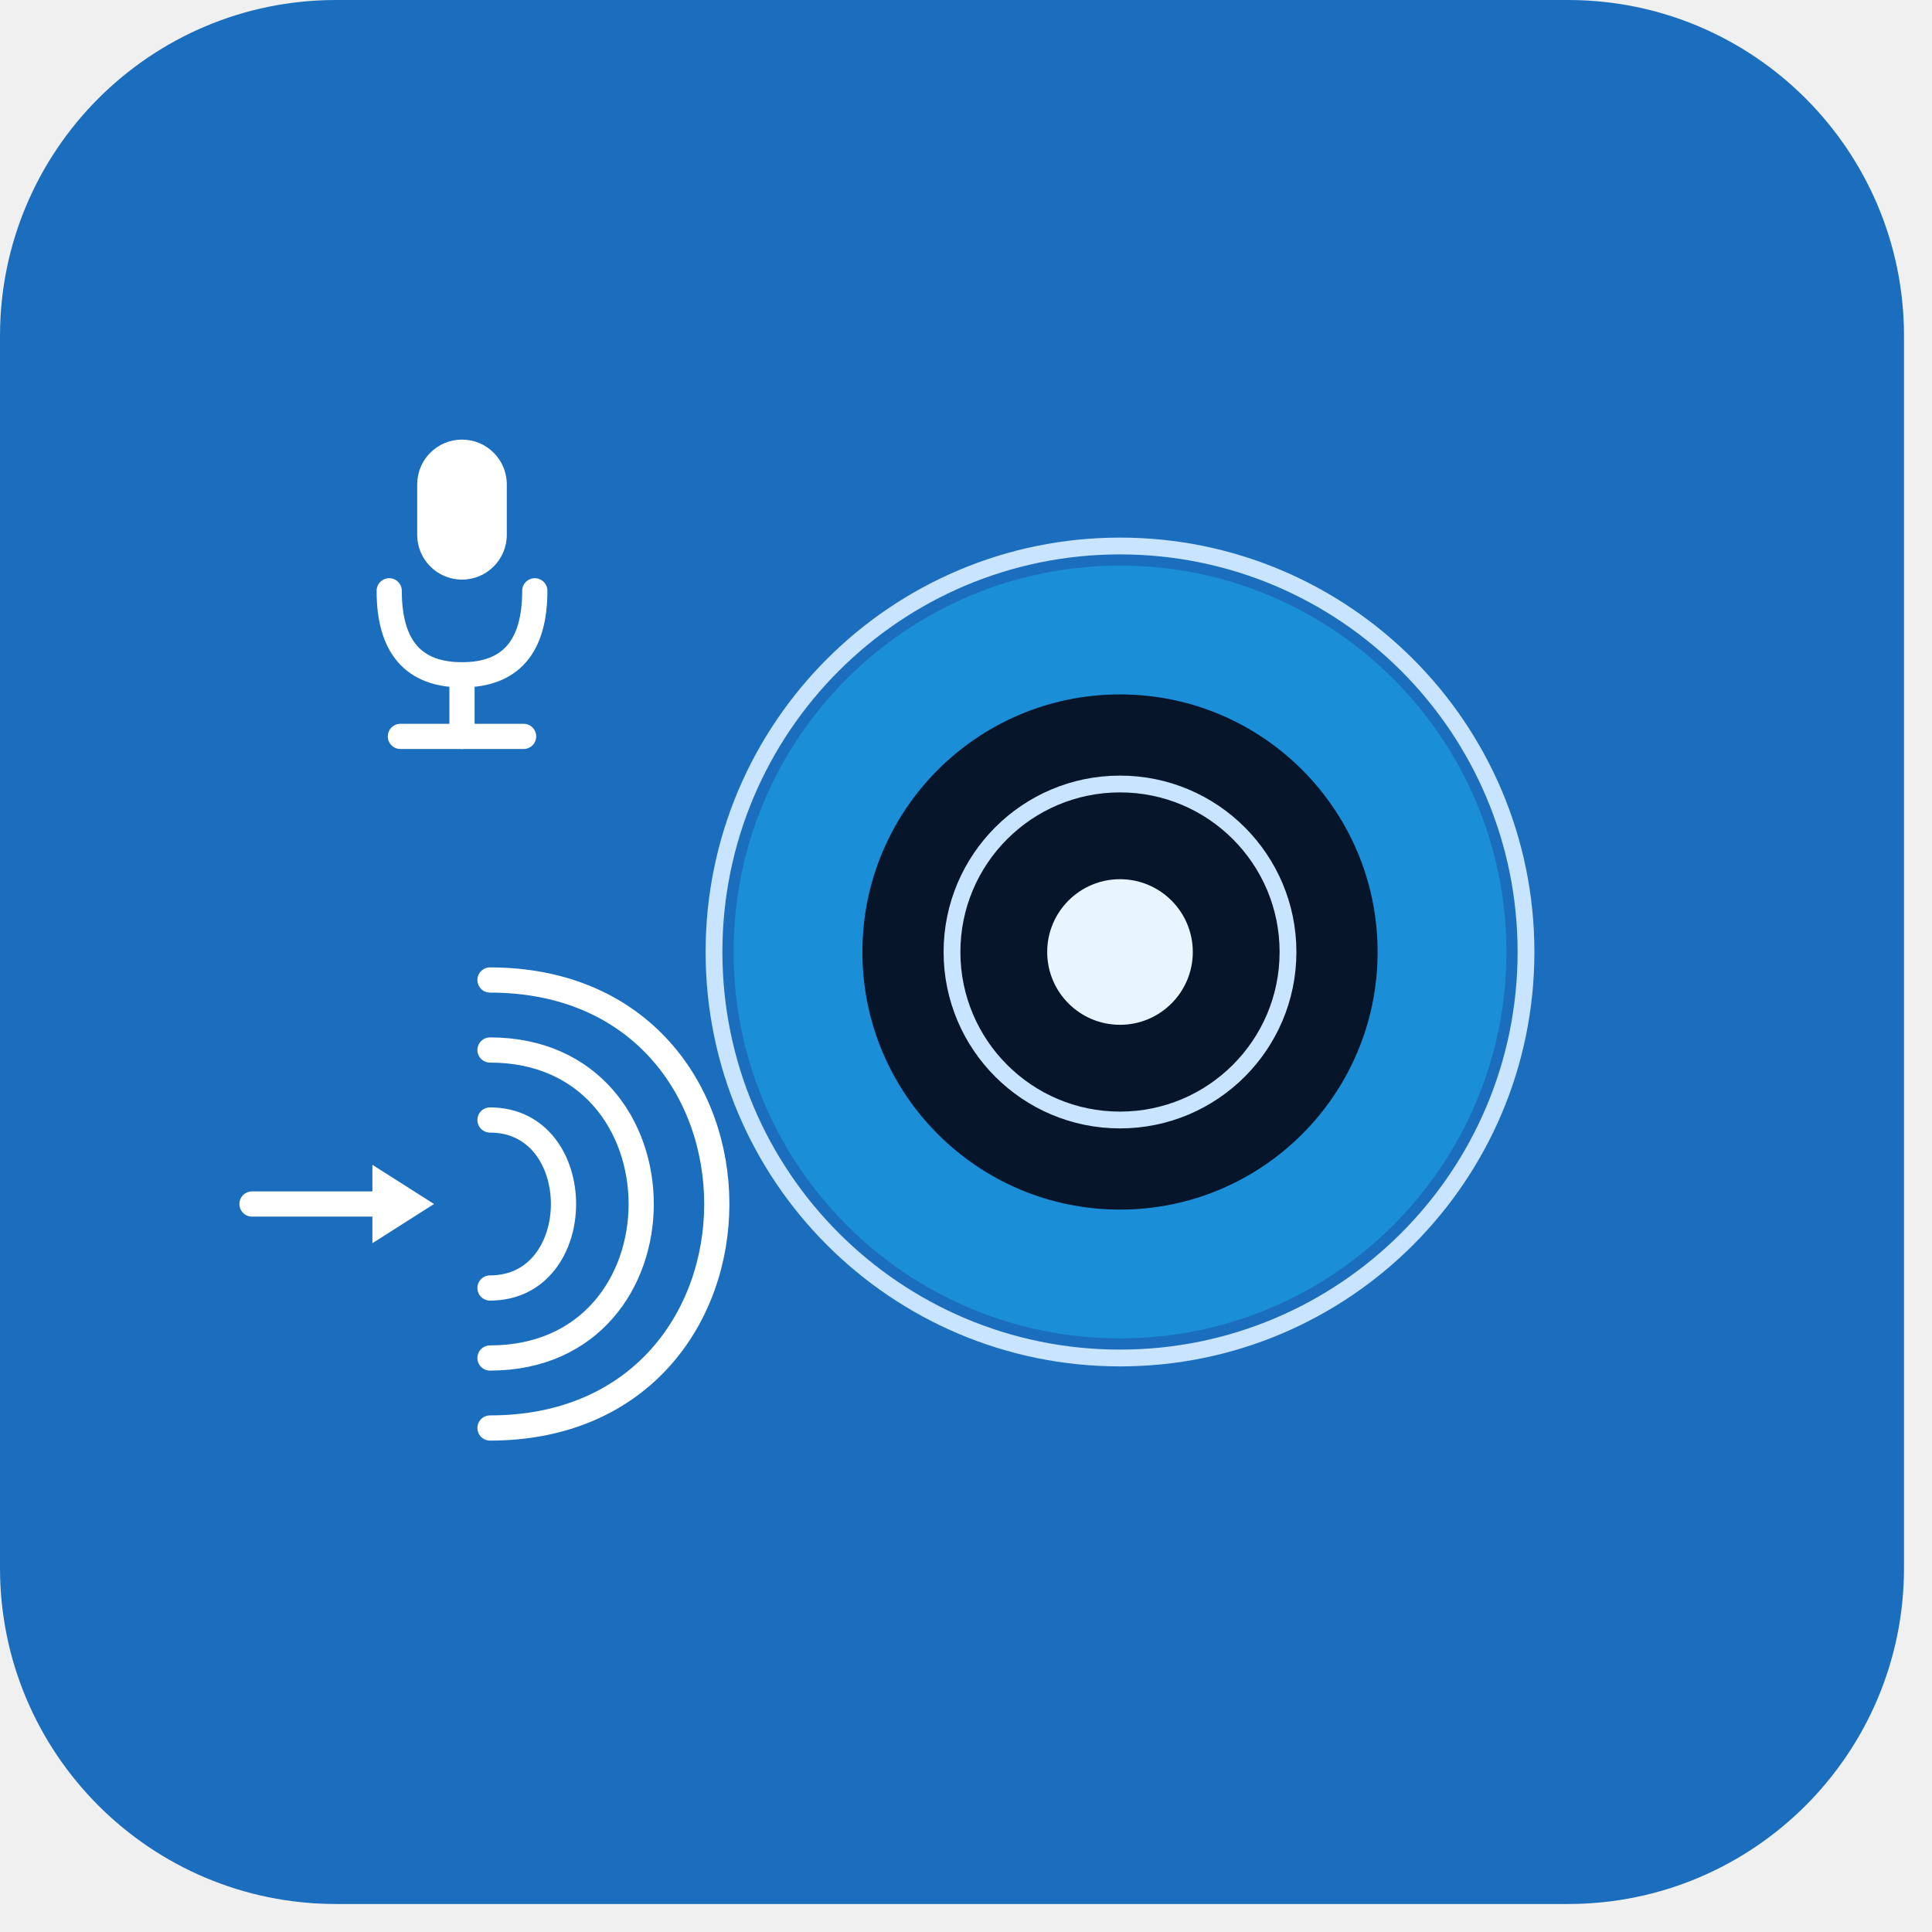
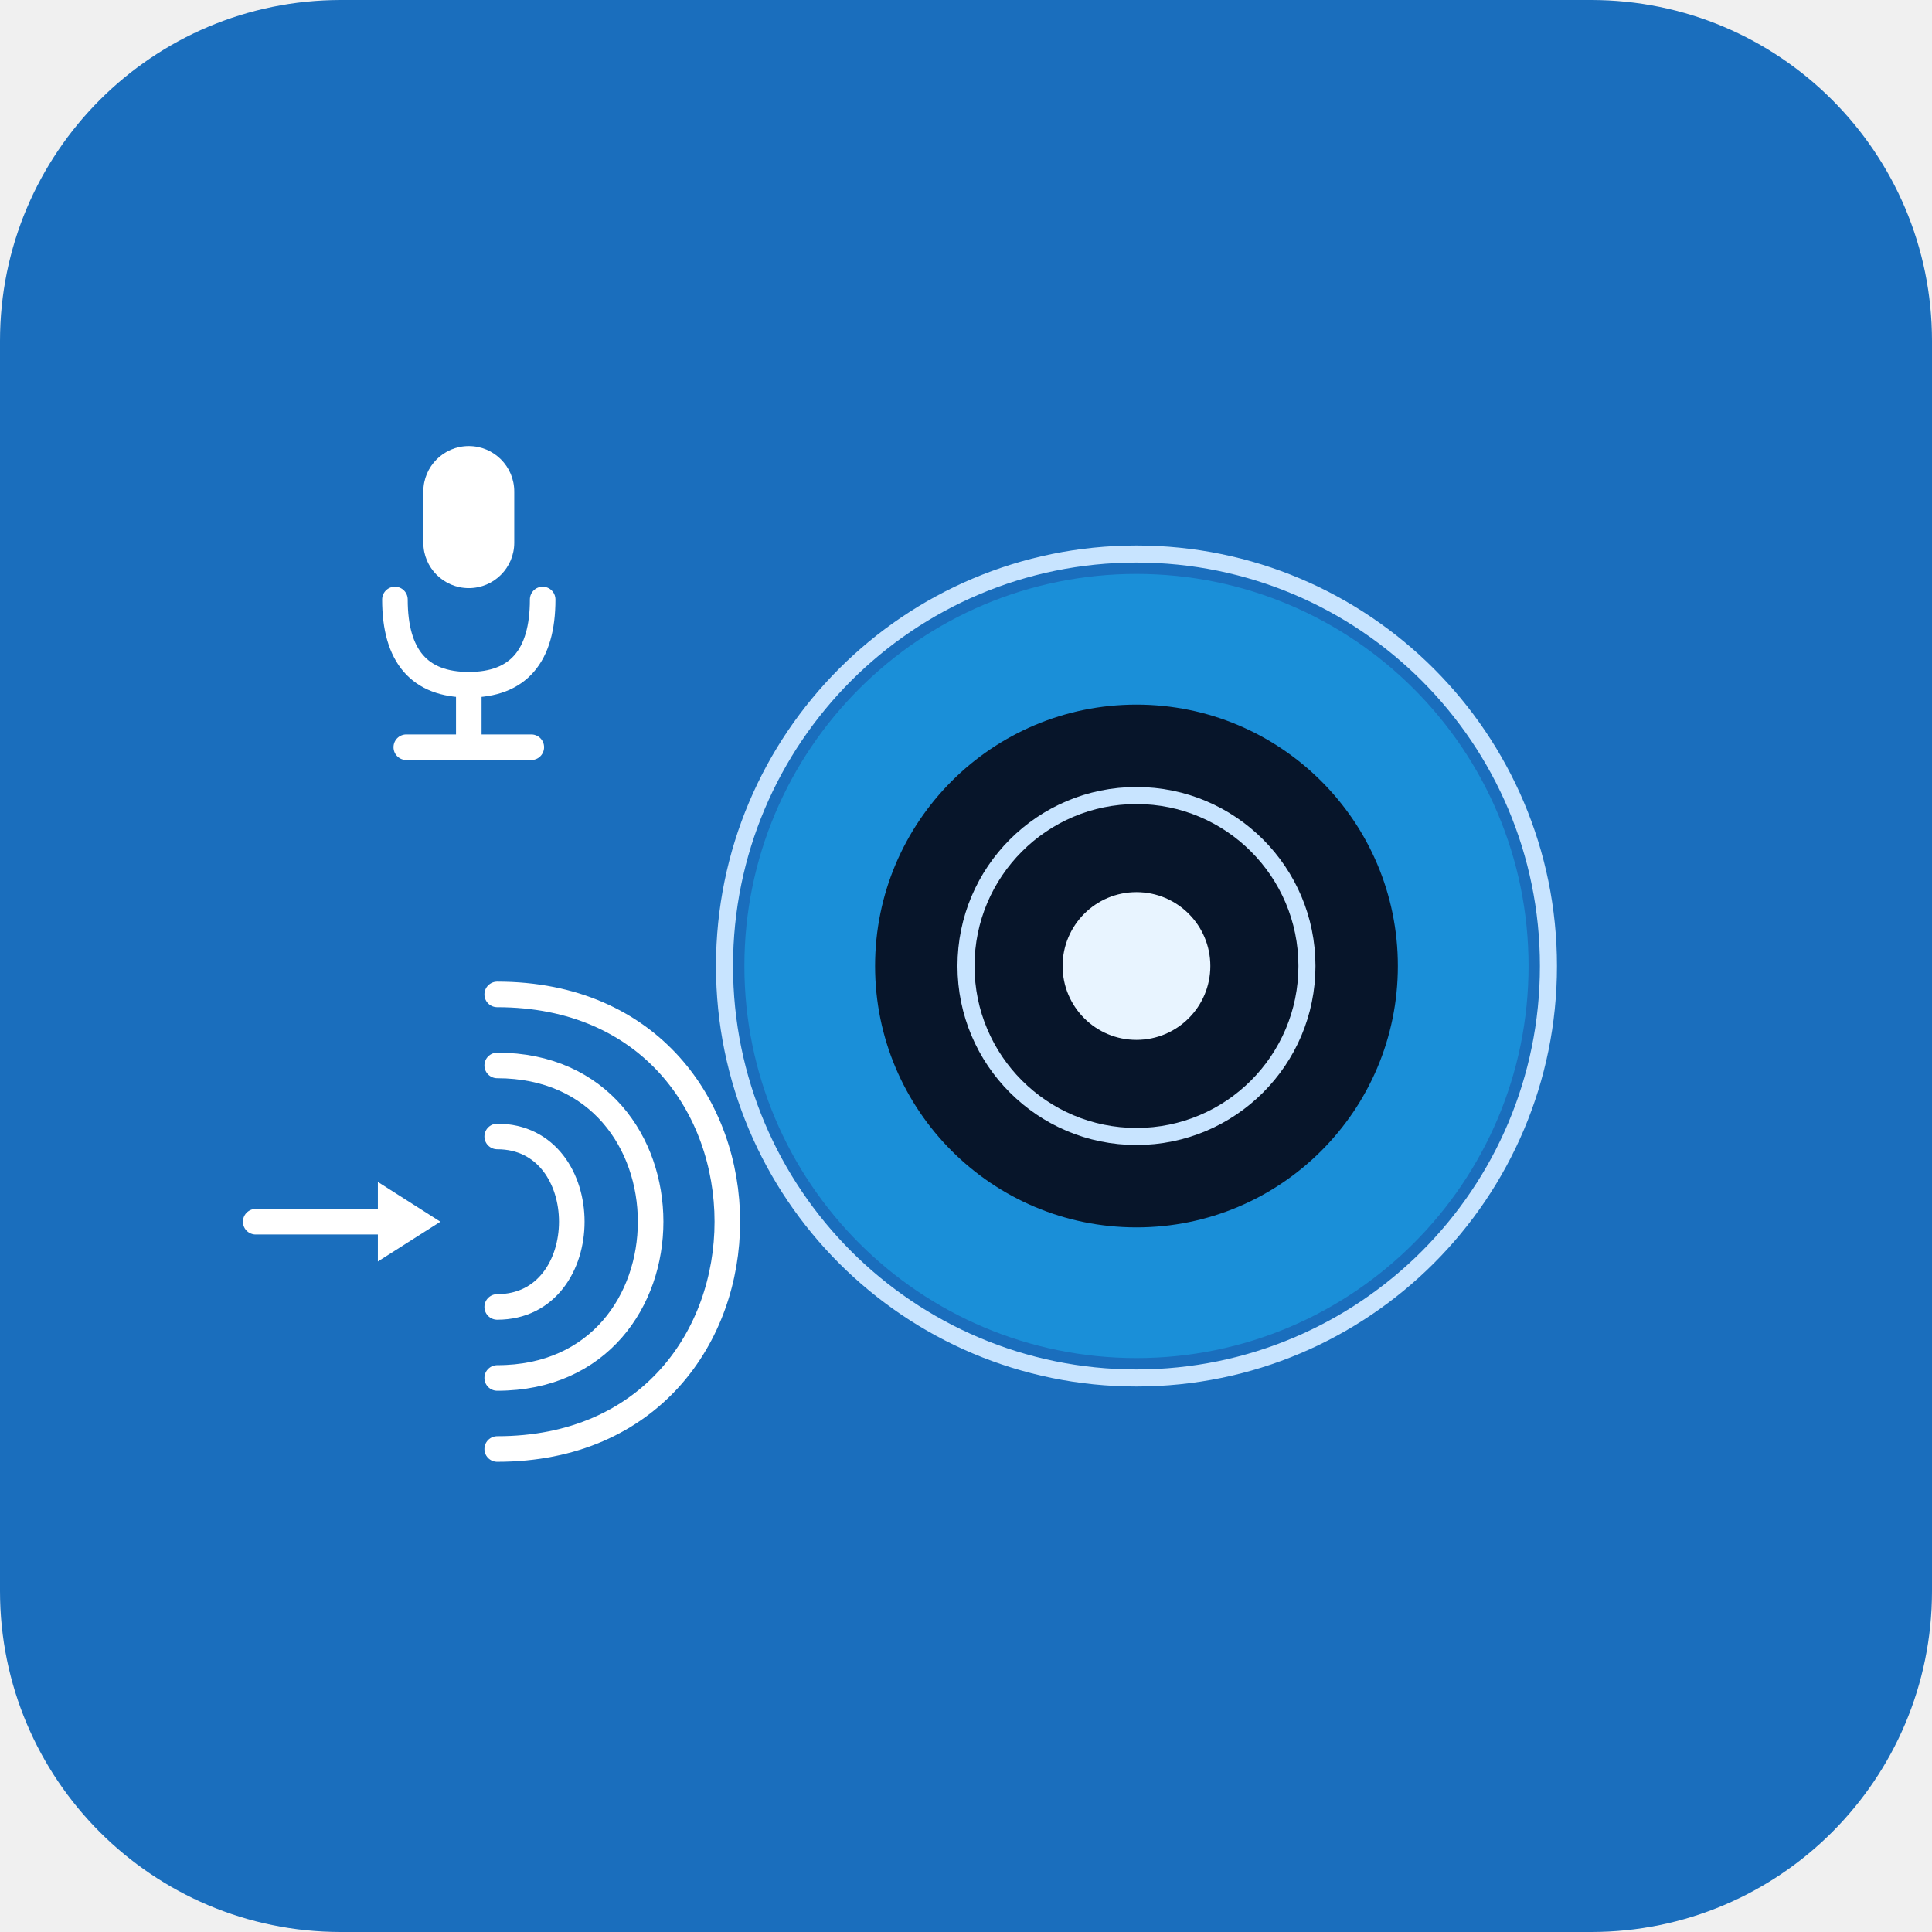
- <svg xmlns="http://www.w3.org/2000/svg" width="100%" viewBox="0 0 690 690" role="img" style="">
-   <defs>
- 
- </defs>
-   <rect width="680" height="680" rx="120" style="fill:rgb(26, 110, 189);stroke:none;color:rgb(0, 0, 0);stroke-width:1px;stroke-linecap:butt;stroke-linejoin:miter;opacity:1;font-family:&quot;Anthropic Sans&quot;, -apple-system, BlinkMacSystemFont, &quot;Segoe UI&quot;, sans-serif;font-size:16px;font-weight:400;text-anchor:start;dominant-baseline:auto" />
-   <circle cx="400" cy="340" r="145" style="fill:none;stroke:rgb(200, 228, 255);color:rgb(0, 0, 0);stroke-width:6px;stroke-linecap:butt;stroke-linejoin:miter;opacity:1;font-family:&quot;Anthropic Sans&quot;, -apple-system, BlinkMacSystemFont, &quot;Segoe UI&quot;, sans-serif;font-size:16px;font-weight:400;text-anchor:start;dominant-baseline:auto" />
-   <circle cx="400" cy="340" r="138" style="fill:rgb(26, 143, 216);stroke:none;color:rgb(0, 0, 0);stroke-width:1px;stroke-linecap:butt;stroke-linejoin:miter;opacity:1;font-family:&quot;Anthropic Sans&quot;, -apple-system, BlinkMacSystemFont, &quot;Segoe UI&quot;, sans-serif;font-size:16px;font-weight:400;text-anchor:start;dominant-baseline:auto" />
-   <circle cx="400" cy="340" r="92" style="fill:rgb(7, 21, 42);stroke:none;color:rgb(0, 0, 0);stroke-width:1px;stroke-linecap:butt;stroke-linejoin:miter;opacity:1;font-family:&quot;Anthropic Sans&quot;, -apple-system, BlinkMacSystemFont, &quot;Segoe UI&quot;, sans-serif;font-size:16px;font-weight:400;text-anchor:start;dominant-baseline:auto" />
-   <circle cx="400" cy="340" r="60" style="fill:none;stroke:rgb(200, 228, 255);color:rgb(0, 0, 0);stroke-width:6px;stroke-linecap:butt;stroke-linejoin:miter;opacity:1;font-family:&quot;Anthropic Sans&quot;, -apple-system, BlinkMacSystemFont, &quot;Segoe UI&quot;, sans-serif;font-size:16px;font-weight:400;text-anchor:start;dominant-baseline:auto" />
-   <circle cx="400" cy="340" r="26" style="fill:rgb(232, 244, 255);stroke:none;color:rgb(0, 0, 0);stroke-width:1px;stroke-linecap:butt;stroke-linejoin:miter;opacity:1;font-family:&quot;Anthropic Sans&quot;, -apple-system, BlinkMacSystemFont, &quot;Segoe UI&quot;, sans-serif;font-size:16px;font-weight:400;text-anchor:start;dominant-baseline:auto" />
-   <g transform="translate(175,430)" style="fill:rgb(0, 0, 0);stroke:none;color:rgb(0, 0, 0);stroke-width:1px;stroke-linecap:butt;stroke-linejoin:miter;opacity:1;font-family:&quot;Anthropic Sans&quot;, -apple-system, BlinkMacSystemFont, &quot;Segoe UI&quot;, sans-serif;font-size:16px;font-weight:400;text-anchor:start;dominant-baseline:auto">
-     <line x1="-85" y1="0" x2="-30" y2="0" style="fill:none;stroke:rgb(255, 255, 255);color:rgb(0, 0, 0);stroke-width:9px;stroke-linecap:round;stroke-linejoin:miter;opacity:1;font-family:&quot;Anthropic Sans&quot;, -apple-system, BlinkMacSystemFont, &quot;Segoe UI&quot;, sans-serif;font-size:16px;font-weight:400;text-anchor:start;dominant-baseline:auto" />
-     <polygon points="-20,0 -42,-14 -42,14" style="fill:rgb(255, 255, 255);stroke:none;color:rgb(0, 0, 0);stroke-width:1px;stroke-linecap:butt;stroke-linejoin:miter;opacity:1;font-family:&quot;Anthropic Sans&quot;, -apple-system, BlinkMacSystemFont, &quot;Segoe UI&quot;, sans-serif;font-size:16px;font-weight:400;text-anchor:start;dominant-baseline:auto" />
-     <path d="M 0,-30 C 35,-30 35,30 0,30" stroke-width="8" style="fill:none;stroke:rgb(255, 255, 255);color:rgb(0, 0, 0);stroke-width:9px;stroke-linecap:round;stroke-linejoin:miter;opacity:1;font-family:&quot;Anthropic Sans&quot;, -apple-system, BlinkMacSystemFont, &quot;Segoe UI&quot;, sans-serif;font-size:16px;font-weight:400;text-anchor:start;dominant-baseline:auto" />
-     <path d="M 0,-55 C 72,-55 72,55 0,55" stroke-width="8" style="fill:none;stroke:rgb(255, 255, 255);color:rgb(0, 0, 0);stroke-width:9px;stroke-linecap:round;stroke-linejoin:miter;opacity:1;font-family:&quot;Anthropic Sans&quot;, -apple-system, BlinkMacSystemFont, &quot;Segoe UI&quot;, sans-serif;font-size:16px;font-weight:400;text-anchor:start;dominant-baseline:auto" />
-     <path d="M 0,-80 C 108,-80 108,80 0,80" stroke-width="8" style="fill:none;stroke:rgb(255, 255, 255);color:rgb(0, 0, 0);stroke-width:9px;stroke-linecap:round;stroke-linejoin:miter;opacity:1;font-family:&quot;Anthropic Sans&quot;, -apple-system, BlinkMacSystemFont, &quot;Segoe UI&quot;, sans-serif;font-size:16px;font-weight:400;text-anchor:start;dominant-baseline:auto" />
+ <svg xmlns="http://www.w3.org/2000/svg" viewBox="0 0 680 680" role="img">
+   <rect width="680" height="680" rx="120" fill="#1a6ebd" />
+   <circle cx="400" cy="340" r="145" fill="none" stroke="#c8e4ff" stroke-width="6" />
+   <circle cx="400" cy="340" r="138" fill="#1a8fd8" />
+   <circle cx="400" cy="340" r="92" fill="#07152a" />
+   <circle cx="400" cy="340" r="60" fill="none" stroke="#c8e4ff" stroke-width="6" />
+   <circle cx="400" cy="340" r="26" fill="#e8f4ff" />
+   <g transform="translate(175,430)" stroke="#ffffff" stroke-linecap="round" fill="none" stroke-width="9">
+     <line x1="-85" y1="0" x2="-30" y2="0" />
+     <polygon points="-20,0 -42,-14 -42,14" fill="#ffffff" stroke="none" />
+     <path d="M 0,-30 C 35,-30 35,30 0,30" />
+     <path d="M 0,-55 C 72,-55 72,55 0,55" />
+     <path d="M 0,-80 C 108,-80 108,80 0,80" />
  </g>
-   <g transform="translate(165,195)" style="fill:rgb(0, 0, 0);stroke:none;color:rgb(0, 0, 0);stroke-width:1px;stroke-linecap:butt;stroke-linejoin:miter;opacity:1;font-family:&quot;Anthropic Sans&quot;, -apple-system, BlinkMacSystemFont, &quot;Segoe UI&quot;, sans-serif;font-size:16px;font-weight:400;text-anchor:start;dominant-baseline:auto">
-     <rect x="-16" y="-38" width="32" height="50" rx="16" style="fill:rgb(255, 255, 255);stroke:none;color:rgb(0, 0, 0);stroke-width:1px;stroke-linecap:butt;stroke-linejoin:miter;opacity:1;font-family:&quot;Anthropic Sans&quot;, -apple-system, BlinkMacSystemFont, &quot;Segoe UI&quot;, sans-serif;font-size:16px;font-weight:400;text-anchor:start;dominant-baseline:auto" />
-     <path d="M -26,16 Q -26,46 0,46 Q 26,46 26,16" stroke-width="8" style="fill:none;stroke:rgb(255, 255, 255);color:rgb(0, 0, 0);stroke-width:9px;stroke-linecap:round;stroke-linejoin:miter;opacity:1;font-family:&quot;Anthropic Sans&quot;, -apple-system, BlinkMacSystemFont, &quot;Segoe UI&quot;, sans-serif;font-size:16px;font-weight:400;text-anchor:start;dominant-baseline:auto" />
-     <line x1="0" y1="46" x2="0" y2="68" stroke-width="8" style="fill:none;stroke:rgb(255, 255, 255);color:rgb(0, 0, 0);stroke-width:9px;stroke-linecap:round;stroke-linejoin:miter;opacity:1;font-family:&quot;Anthropic Sans&quot;, -apple-system, BlinkMacSystemFont, &quot;Segoe UI&quot;, sans-serif;font-size:16px;font-weight:400;text-anchor:start;dominant-baseline:auto" />
-     <line x1="-22" y1="68" x2="22" y2="68" stroke-width="8" style="fill:none;stroke:rgb(255, 255, 255);color:rgb(0, 0, 0);stroke-width:9px;stroke-linecap:round;stroke-linejoin:miter;opacity:1;font-family:&quot;Anthropic Sans&quot;, -apple-system, BlinkMacSystemFont, &quot;Segoe UI&quot;, sans-serif;font-size:16px;font-weight:400;text-anchor:start;dominant-baseline:auto" />
+   <g transform="translate(165,195)" stroke="#ffffff" stroke-linecap="round" stroke-width="9" fill="none">
+     <rect x="-16" y="-38" width="32" height="50" rx="16" fill="#ffffff" stroke="none" />
+     <path d="M -26,16 Q -26,46 0,46 Q 26,46 26,16" />
+     <line x1="0" y1="46" x2="0" y2="68" />
+     <line x1="-22" y1="68" x2="22" y2="68" />
  </g>
</svg>
